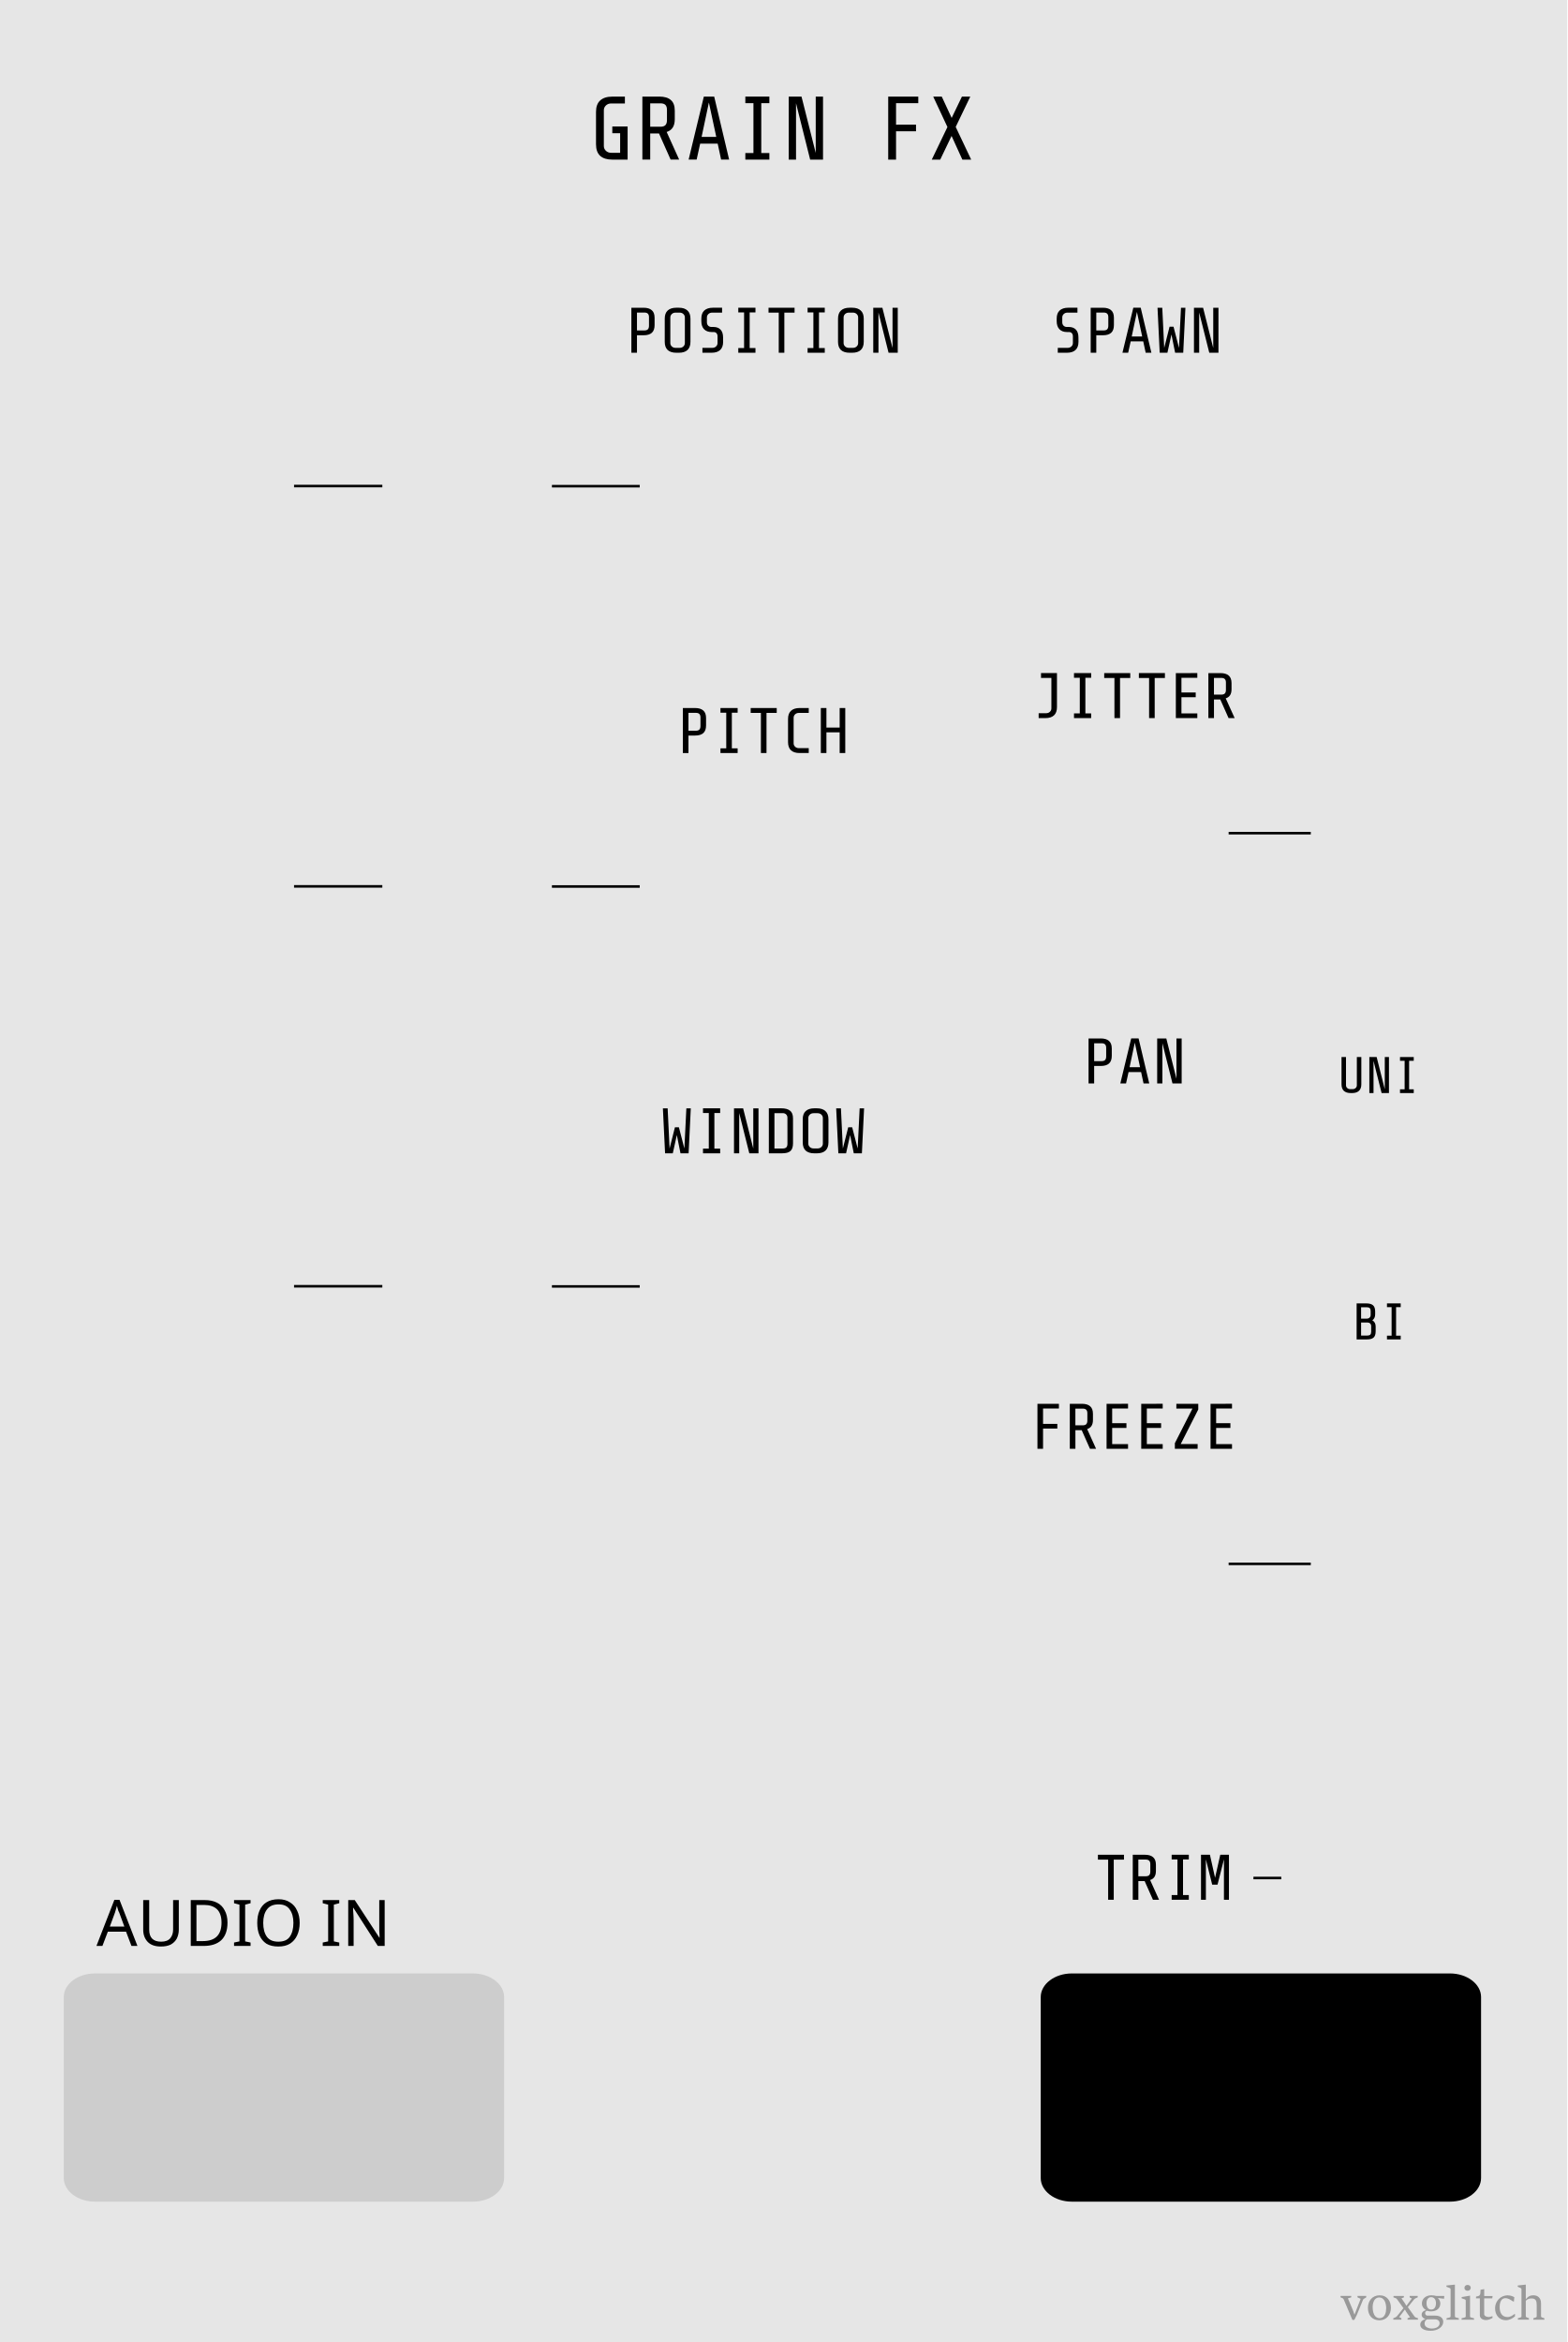
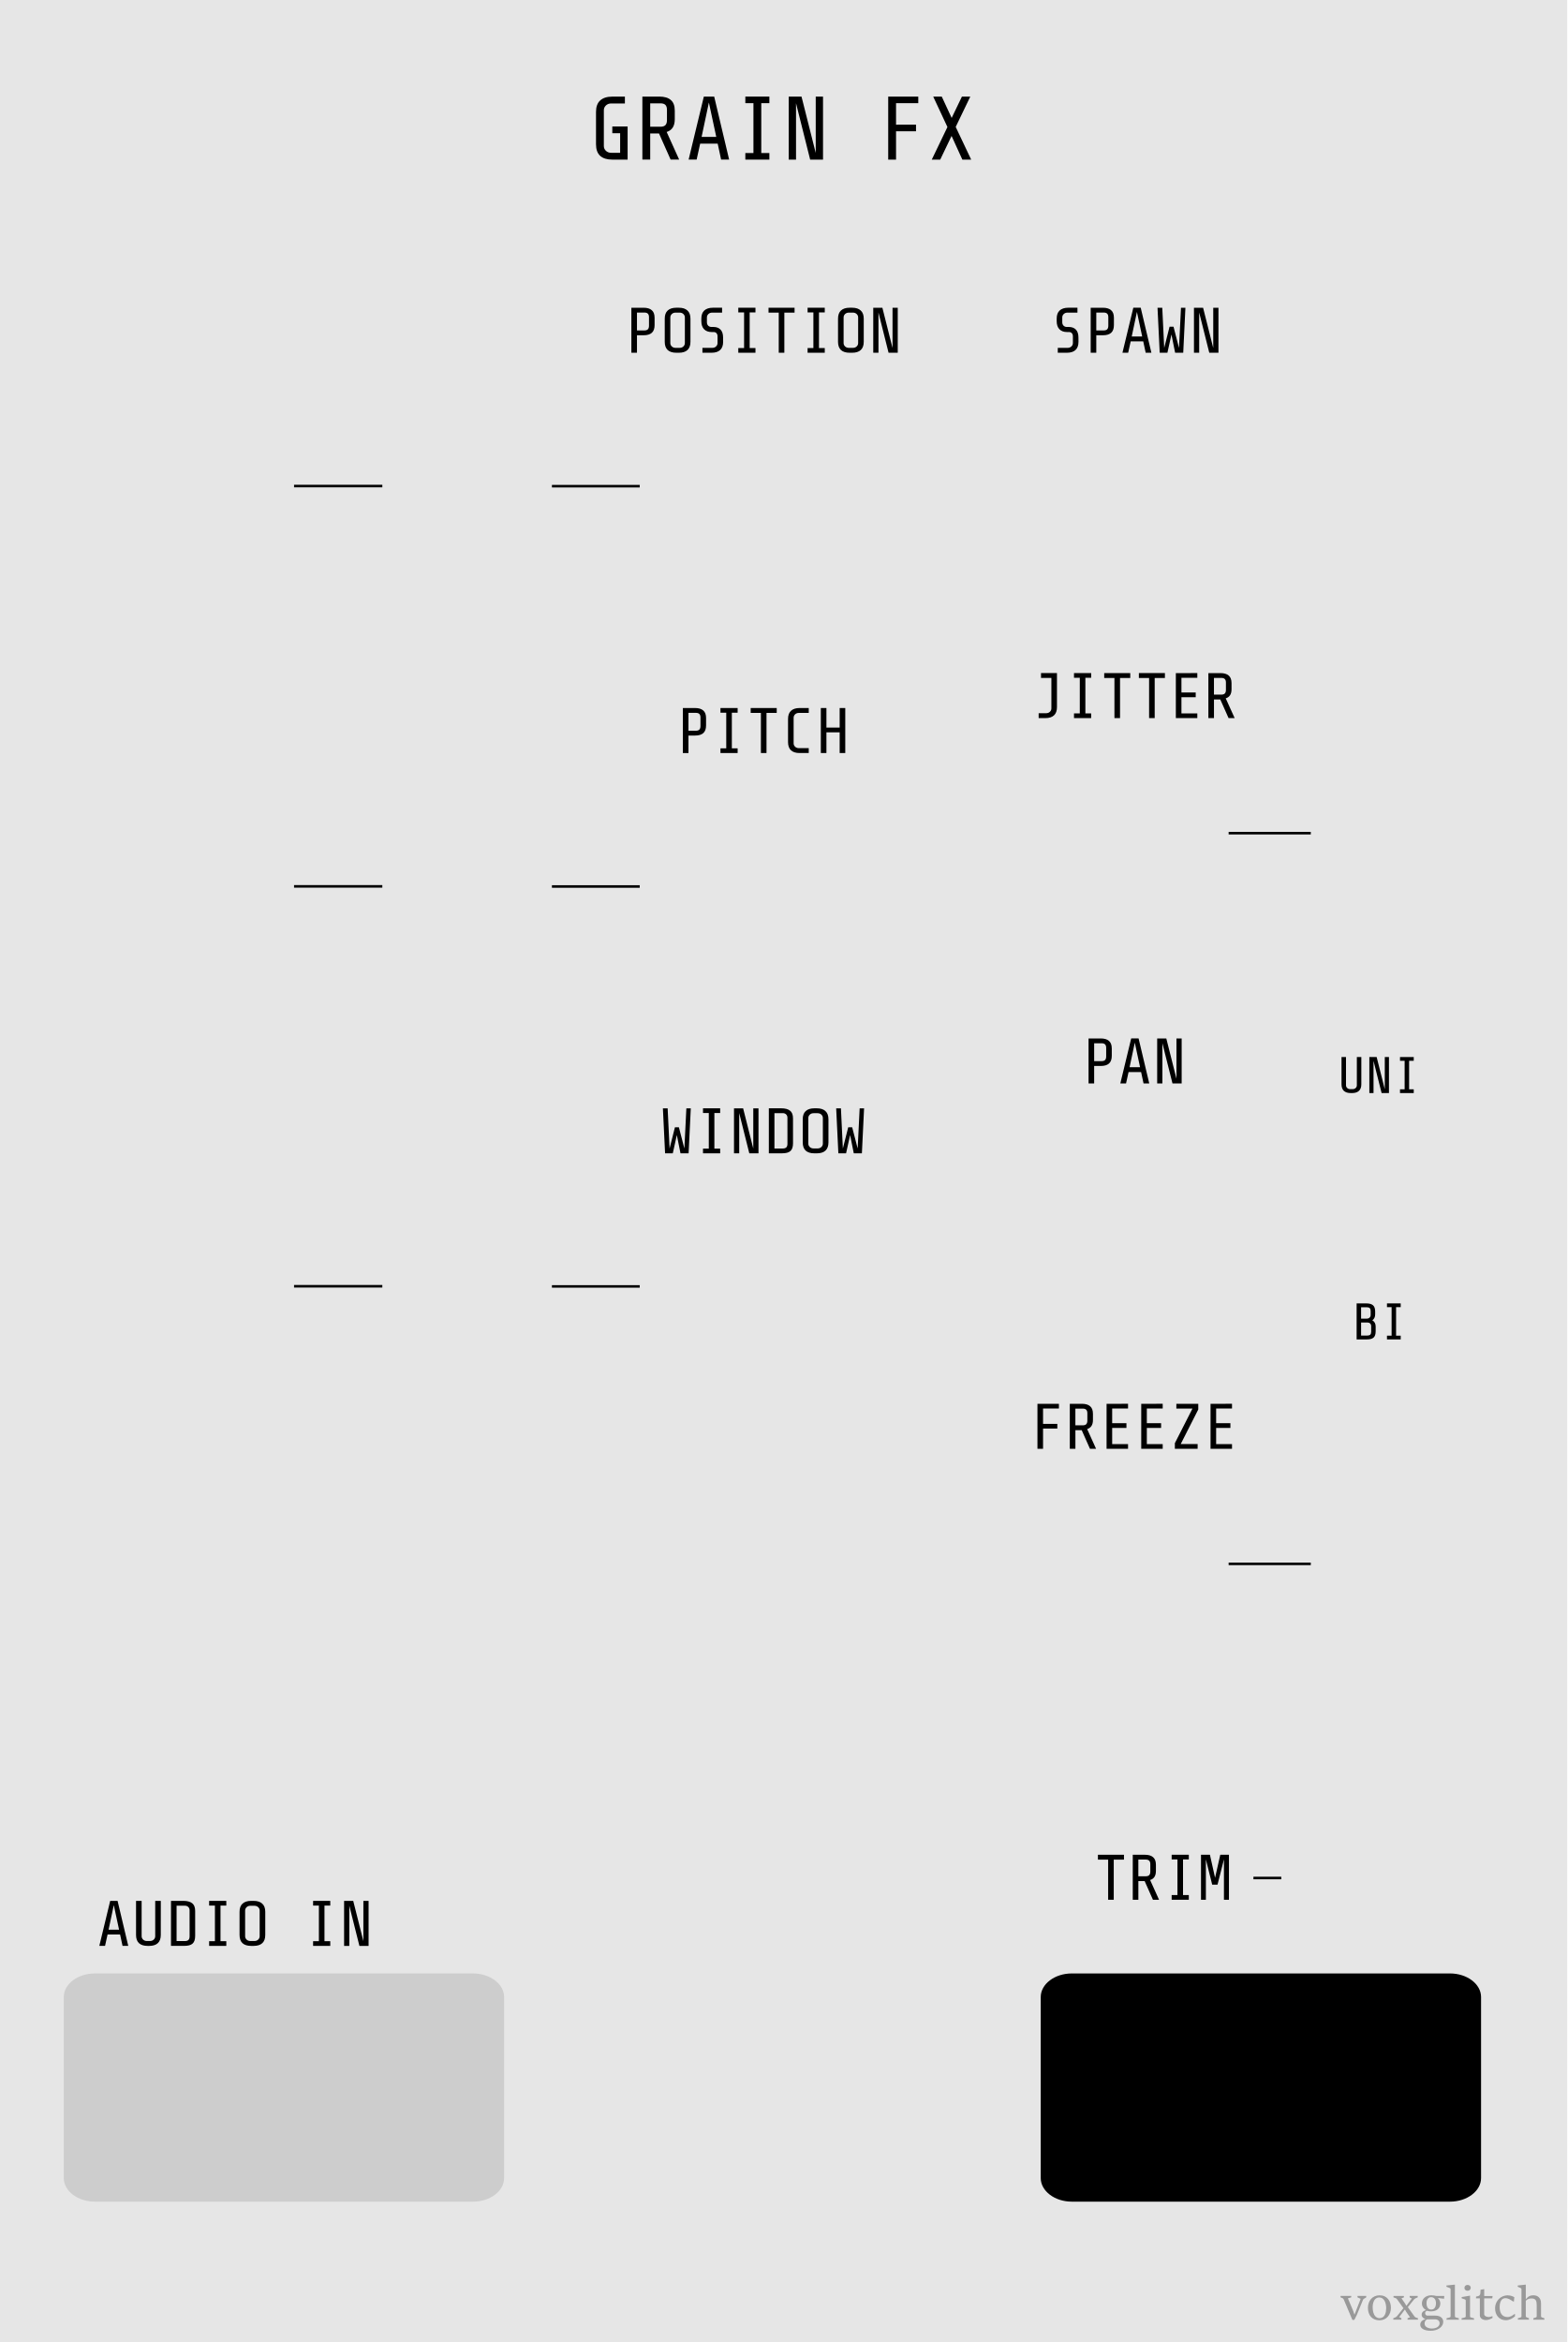
<svg xmlns="http://www.w3.org/2000/svg" width="86mm" height="128.5mm" viewBox="0 0 86 128.5" version="1.1" id="svg11003">
  <defs id="defs10997" />
  <g id="layer1" transform="translate(-64.79295,-47.16962)" style="display:inline">
    <path id="path33429" d="M 64.793,47.17 H 150.793 V 175.67 H 64.793 Z m 0,0" style="fill:#e6e6e6;fill-opacity:1;fill-rule:nonzero;stroke:none;stroke-width:0.46" />
    <path id="path36629" d="m 123.609,155.448 c -0.937,0 -1.706,0.581 -1.706,1.294 v 9.933 c 0,0.711 0.768,1.294 1.706,1.294 h 20.751 c 0.937,0 1.706,-0.583 1.706,-1.294 v -9.933 c 0,-0.713 -0.768,-1.294 -1.706,-1.294 z m 0,0" style="fill:#000000;fill-opacity:1;fill-rule:nonzero;stroke:none;stroke-width:0.524" />
    <text xml:space="preserve" style="font-style:normal;font-weight:normal;font-size:4.586px;line-height:1.25;font-family:sans-serif;letter-spacing:0px;word-spacing:0px;fill:#000000;fill-opacity:1;stroke:none;stroke-width:0.265" x="75.943" y="53.772" id="text110">
      <tspan id="tspan108" x="75.943" y="57.956" style="font-size:4.586px;stroke-width:0.265" />
    </text>
    <g aria-label="voxglitch" style="font-style:normal;font-variant:normal;font-weight:normal;font-stretch:normal;font-size:3.881px;line-height:1.25;font-family:'Sitka Subheading';-inkscape-font-specification:'Sitka Subheading';letter-spacing:0px;word-spacing:0px;fill:#999999;fill-opacity:1;stroke:none;stroke-width:0.265" id="text939" transform="translate(-0.660466,0.112353)">
      <path d="m 139.184,173.209 q -0.01,-0.025 -0.029,-0.039 -0.018,-0.014 -0.043,-0.023 l -0.095,-0.039 v -0.078 h 0.585 v 0.078 l -0.184,0.054 0.297,0.701 0.059,0.178 h 0.014 l 0.332,-0.853 -0.174,-0.08 v -0.078 h 0.479 v 0.078 l -0.099,0.061 q -0.025,0.013 -0.044,0.026 -0.019,0.014 -0.029,0.036 l -0.344,0.839 -0.137,0.273 h -0.108 z" style="font-size:2.822px;fill:#999999;stroke-width:0.265" id="path941" />
      <path d="m 141.143,174.366 q -0.14,0 -0.256,-0.048 -0.115,-0.048 -0.198,-0.135 -0.082,-0.089 -0.127,-0.216 -0.044,-0.127 -0.044,-0.283 0,-0.145 0.044,-0.271 0.045,-0.125 0.127,-0.218 0.083,-0.093 0.201,-0.145 0.118,-0.054 0.266,-0.054 0.161,0 0.277,0.056 0.118,0.056 0.194,0.151 0.078,0.094 0.115,0.218 0.038,0.123 0.038,0.258 0,0.143 -0.044,0.268 -0.044,0.125 -0.127,0.22 -0.082,0.093 -0.199,0.147 -0.118,0.053 -0.267,0.053 z m 0.019,-0.118 q 0.105,0 0.174,-0.051 0.07,-0.051 0.11,-0.13 0.041,-0.08 0.058,-0.176 0.016,-0.097 0.016,-0.186 0,-0.109 -0.021,-0.214 -0.02,-0.107 -0.067,-0.191 -0.045,-0.084 -0.118,-0.135 -0.073,-0.051 -0.177,-0.051 -0.07,0 -0.124,0.024 -0.053,0.024 -0.093,0.064 -0.04,0.04 -0.068,0.094 -0.026,0.053 -0.044,0.113 -0.016,0.06 -0.024,0.123 -0.006,0.063 -0.006,0.122 0,0.067 0.008,0.137 0.008,0.069 0.025,0.135 0.019,0.065 0.048,0.124 0.029,0.059 0.071,0.103 0.043,0.044 0.099,0.07 0.058,0.026 0.132,0.026 z" style="font-size:2.822px;fill:#999999;stroke-width:0.265" id="path943" />
      <path d="m 141.909,174.254 0.112,-0.046 q 0.026,-0.01 0.05,-0.029 0.025,-0.02 0.039,-0.036 l 0.356,-0.442 -0.349,-0.488 q -0.015,-0.023 -0.035,-0.039 -0.02,-0.018 -0.049,-0.026 l -0.113,-0.039 v -0.078 h 0.572 v 0.078 l -0.134,0.051 0.196,0.281 0.069,0.124 h 0.009 l 0.294,-0.393 -0.119,-0.064 v -0.078 h 0.443 v 0.078 l -0.112,0.048 q -0.026,0.01 -0.05,0.029 -0.023,0.019 -0.038,0.036 l -0.342,0.424 0.361,0.505 q 0.016,0.023 0.036,0.04 0.021,0.016 0.049,0.025 l 0.109,0.038 v 0.079 h -0.572 v -0.079 l 0.137,-0.05 -0.209,-0.3 -0.069,-0.123 h -0.009 l -0.306,0.41 0.119,0.063 v 0.079 h -0.444 z" style="font-size:2.822px;fill:#999999;stroke-width:0.265" id="path945" />
      <path d="m 143.669,174.298 q -0.033,-0.01 -0.069,-0.029 -0.035,-0.019 -0.065,-0.048 -0.03,-0.029 -0.05,-0.068 -0.019,-0.04 -0.019,-0.092 0,-0.058 0.021,-0.1 0.023,-0.044 0.056,-0.074 0.034,-0.031 0.075,-0.05 0.041,-0.019 0.079,-0.028 v -0.009 q -0.039,-0.023 -0.078,-0.054 -0.039,-0.033 -0.07,-0.076 -0.03,-0.044 -0.05,-0.1 -0.019,-0.058 -0.019,-0.13 0,-0.093 0.036,-0.174 0.038,-0.082 0.105,-0.142 0.068,-0.06 0.163,-0.094 0.095,-0.035 0.212,-0.035 0.075,0 0.143,0.01 0.068,0.01 0.13,0.026 h 0.44 l -0.015,0.154 -0.332,-0.043 v 0.008 q 0.03,0.033 0.054,0.065 0.024,0.033 0.04,0.069 0.018,0.035 0.026,0.075 0.009,0.039 0.009,0.085 0,0.093 -0.035,0.172 -0.034,0.079 -0.099,0.138 -0.065,0.058 -0.161,0.09 -0.094,0.033 -0.216,0.033 -0.031,0 -0.064,-0.003 -0.031,-0.004 -0.06,-0.008 -0.029,-0.005 -0.054,-0.011 -0.024,-0.006 -0.04,-0.013 -0.019,0.004 -0.038,0.015 -0.018,0.011 -0.033,0.029 -0.015,0.016 -0.025,0.039 -0.009,0.023 -0.009,0.049 0,0.026 0.009,0.05 0.009,0.023 0.024,0.04 0.015,0.018 0.034,0.03 0.02,0.011 0.041,0.015 h 0.443 q 0.125,0 0.209,0.03 0.085,0.03 0.137,0.079 0.053,0.049 0.074,0.109 0.023,0.059 0.023,0.118 0,0.109 -0.054,0.199 -0.053,0.092 -0.146,0.157 -0.093,0.067 -0.218,0.103 -0.125,0.036 -0.27,0.036 -0.124,0 -0.23,-0.021 -0.104,-0.021 -0.181,-0.064 -0.076,-0.041 -0.12,-0.103 -0.043,-0.061 -0.043,-0.142 0,-0.065 0.023,-0.115 0.024,-0.05 0.061,-0.088 0.038,-0.036 0.086,-0.061 0.05,-0.025 0.105,-0.04 z m 0.32,-0.521 q 0.064,0 0.113,-0.024 0.049,-0.024 0.082,-0.069 0.033,-0.045 0.049,-0.109 0.018,-0.065 0.018,-0.147 0,-0.079 -0.019,-0.14 -0.019,-0.061 -0.054,-0.104 -0.034,-0.043 -0.083,-0.064 -0.048,-0.023 -0.107,-0.023 -0.058,0 -0.104,0.021 -0.046,0.021 -0.08,0.064 -0.034,0.041 -0.053,0.104 -0.018,0.061 -0.018,0.143 0,0.083 0.018,0.148 0.019,0.064 0.051,0.109 0.034,0.044 0.082,0.068 0.048,0.023 0.105,0.023 z m -0.214,0.536 q -0.024,0.006 -0.05,0.024 -0.026,0.018 -0.048,0.046 -0.021,0.029 -0.035,0.069 -0.014,0.041 -0.014,0.094 0,0.053 0.019,0.094 0.019,0.041 0.05,0.071 0.033,0.03 0.074,0.05 0.041,0.02 0.085,0.033 0.044,0.013 0.087,0.018 0.044,0.005 0.08,0.005 0.078,0 0.154,-0.016 0.078,-0.015 0.138,-0.051 0.061,-0.035 0.099,-0.092 0.038,-0.055 0.038,-0.134 0,-0.036 -0.015,-0.074 -0.014,-0.038 -0.045,-0.068 -0.03,-0.03 -0.08,-0.049 -0.049,-0.02 -0.117,-0.02 z" style="font-size:2.822px;fill:#999999;stroke-width:0.265" id="path947" />
      <path d="m 144.832,174.254 0.169,-0.044 q 0.024,-0.006 0.038,-0.021 0.015,-0.016 0.015,-0.043 v -1.483 q 0,-0.029 -0.016,-0.046 -0.016,-0.019 -0.046,-0.029 l -0.166,-0.061 v -0.07 l 0.465,-0.048 v 1.737 q 0,0.026 0.015,0.043 0.016,0.016 0.038,0.021 l 0.161,0.044 v 0.079 h -0.672 z" style="font-size:2.822px;fill:#999999;stroke-width:0.265" id="path949" />
      <path d="m 145.984,172.747 q -0.035,0 -0.067,-0.011 -0.03,-0.013 -0.054,-0.033 -0.023,-0.02 -0.036,-0.049 -0.014,-0.03 -0.014,-0.067 0,-0.036 0.014,-0.067 0.014,-0.03 0.036,-0.05 0.024,-0.021 0.054,-0.033 0.031,-0.011 0.067,-0.011 0.038,0 0.07,0.011 0.033,0.01 0.055,0.03 0.024,0.02 0.036,0.049 0.014,0.028 0.014,0.064 0,0.038 -0.014,0.068 -0.013,0.03 -0.036,0.053 -0.024,0.021 -0.056,0.034 -0.033,0.011 -0.069,0.011 z m -0.326,1.508 0.173,-0.044 q 0.024,-0.006 0.039,-0.021 0.015,-0.016 0.015,-0.043 v -0.858 q 0,-0.029 -0.016,-0.046 -0.016,-0.019 -0.048,-0.029 l -0.159,-0.055 v -0.07 l 0.459,-0.074 v 1.133 q 0,0.026 0.015,0.043 0.016,0.016 0.038,0.021 l 0.167,0.044 v 0.079 h -0.682 z" style="font-size:2.822px;fill:#999999;stroke-width:0.265" id="path951" />
      <path d="m 146.66,173.163 h -0.209 v -0.097 q 0.051,-0.01 0.093,-0.019 0.043,-0.009 0.073,-0.028 0.03,-0.02 0.048,-0.055 0.019,-0.035 0.023,-0.097 l 0.01,-0.174 0.201,-0.039 v 0.38 h 0.46 l -0.019,0.128 h -0.442 v 0.87 q 0,0.041 0.026,0.07 0.026,0.029 0.064,0.048 0.039,0.019 0.08,0.028 0.041,0.008 0.073,0.008 0.021,0 0.048,-0.004 0.028,-0.005 0.053,-0.01 0.025,-0.006 0.046,-0.014 0.023,-0.008 0.034,-0.013 h 0.033 v 0.089 q -0.018,0.011 -0.054,0.031 -0.035,0.02 -0.083,0.04 -0.046,0.02 -0.103,0.034 -0.055,0.015 -0.112,0.015 -0.07,0 -0.133,-0.018 -0.061,-0.018 -0.108,-0.05 -0.046,-0.033 -0.074,-0.08 -0.028,-0.049 -0.028,-0.112 z" style="font-size:2.822px;fill:#999999;stroke-width:0.265" id="path953" />
      <path d="m 148.588,174.023 v 0.124 q -0.043,0.038 -0.097,0.076 -0.053,0.038 -0.117,0.069 -0.063,0.031 -0.135,0.05 -0.073,0.02 -0.154,0.02 -0.135,0 -0.245,-0.05 -0.109,-0.05 -0.186,-0.138 -0.076,-0.089 -0.118,-0.208 -0.04,-0.119 -0.04,-0.258 0,-0.1 0.024,-0.192 0.025,-0.092 0.07,-0.171 0.045,-0.079 0.108,-0.143 0.064,-0.065 0.14,-0.11 0.078,-0.045 0.167,-0.07 0.089,-0.025 0.186,-0.025 0.074,0 0.13,0.013 0.058,0.011 0.1,0.028 0.044,0.015 0.074,0.033 0.031,0.016 0.055,0.026 l -0.02,0.235 h -0.046 q -0.048,-0.03 -0.095,-0.061 -0.046,-0.033 -0.098,-0.058 -0.05,-0.026 -0.108,-0.043 -0.058,-0.018 -0.129,-0.018 -0.023,0 -0.049,0.006 -0.026,0.005 -0.053,0.016 -0.026,0.011 -0.049,0.026 -0.023,0.015 -0.039,0.034 -0.02,0.023 -0.041,0.057 -0.02,0.033 -0.038,0.083 -0.016,0.049 -0.028,0.115 -0.01,0.067 -0.01,0.156 0,0.128 0.028,0.228 0.028,0.1 0.083,0.171 0.055,0.07 0.137,0.108 0.082,0.036 0.189,0.036 0.06,0 0.114,-0.018 0.055,-0.018 0.103,-0.041 0.048,-0.025 0.086,-0.054 0.04,-0.029 0.069,-0.051 z" style="font-size:2.822px;fill:#999999;stroke-width:0.265" id="path955" />
      <path d="m 148.745,174.254 0.146,-0.044 q 0.026,-0.008 0.039,-0.023 0.014,-0.015 0.014,-0.041 v -1.483 q 0,-0.029 -0.016,-0.046 -0.016,-0.018 -0.046,-0.029 l -0.144,-0.061 v -0.07 l 0.443,-0.048 v 0.739 0.068 q 0.055,-0.073 0.108,-0.115 0.054,-0.044 0.105,-0.067 0.053,-0.024 0.103,-0.031 0.051,-0.008 0.102,-0.008 0.086,0 0.162,0.026 0.076,0.025 0.133,0.079 0.058,0.054 0.09,0.139 0.033,0.085 0.033,0.203 v 0.697 q 0,0.031 0.015,0.048 0.015,0.016 0.036,0.023 l 0.133,0.044 v 0.079 h -0.605 v -0.079 l 0.133,-0.044 q 0.021,-0.006 0.036,-0.023 0.015,-0.016 0.015,-0.048 v -0.6 q 0,-0.088 -0.011,-0.156 -0.01,-0.069 -0.041,-0.117 -0.031,-0.049 -0.088,-0.074 -0.055,-0.025 -0.145,-0.025 -0.041,0 -0.084,0.006 -0.043,0.006 -0.084,0.021 -0.041,0.015 -0.079,0.04 -0.038,0.025 -0.067,0.061 v 0.848 q 0,0.026 0.014,0.041 0.015,0.015 0.039,0.023 l 0.118,0.044 v 0.079 h -0.605 z" style="font-size:2.822px;fill:#999999;stroke-width:0.265" id="path957" />
    </g>
    <text xml:space="preserve" style="font-style:normal;font-variant:normal;font-weight:normal;font-stretch:normal;font-size:3.881px;line-height:1.25;font-family:'Share Tech Mono';-inkscape-font-specification:'Share Tech Mono';letter-spacing:0px;word-spacing:0px;fill:#000000;fill-opacity:1;stroke:none;stroke-width:0.265" x="110.481" y="98.468" id="text2911">
      <tspan id="tspan2909" x="110.481" y="102" style="font-style:normal;font-variant:normal;font-weight:normal;font-stretch:normal;font-family:'Share Tech Mono';-inkscape-font-specification:'Share Tech Mono';stroke-width:0.265" />
    </text>
    <text xml:space="preserve" style="font-style:normal;font-variant:normal;font-weight:normal;font-stretch:normal;font-size:3.881px;line-height:1.25;font-family:'Share Tech Mono';-inkscape-font-specification:'Share Tech Mono';letter-spacing:0px;word-spacing:0px;fill:#000000;fill-opacity:1;stroke:none;stroke-width:0.265" x="101.74" y="99.555" id="text2915">
      <tspan id="tspan2913" x="101.74" y="103.087" style="font-style:normal;font-variant:normal;font-weight:normal;font-stretch:normal;font-family:'Share Tech Mono';-inkscape-font-specification:'Share Tech Mono';stroke-width:0.265" />
    </text>
    <g aria-label="TRIM" style="font-style:normal;font-variant:normal;font-weight:normal;font-stretch:normal;font-size:3.528px;line-height:1.25;font-family:'Share Tech Mono';-inkscape-font-specification:'Share Tech Mono';letter-spacing:0px;word-spacing:0px;fill:#000000;fill-opacity:1;stroke:none;stroke-width:0.265" id="text2947" transform="translate(-8.018606,15.29346)">
      <path d="m 133.621,136.111 v -2.201 h -0.561 v -0.268 h 1.429 v 0.268 H 133.928 v 2.201 z" style="font-size:3.528px;stroke-width:0.265" id="path3026" />
      <path d="m 135.279,135.088 v 1.023 h -0.307 v -2.469 h 0.663 q 0.3,0 0.452,0.134 0.155,0.131 0.155,0.416 v 0.339 q 0,0.399 -0.318,0.497 l 0.49,1.083 h -0.335 l -0.455,-1.023 z m 0.656,-0.928 q 0,-0.134 -0.064,-0.194 -0.06,-0.06 -0.194,-0.06 h -0.399 v 0.917 h 0.399 q 0.134,0 0.194,-0.06 0.064,-0.064 0.064,-0.198 z" style="font-size:3.528px;stroke-width:0.265" id="path3028" />
      <path d="m 137.424,135.853 v -1.954 h -0.318 v -0.258 h 0.942 v 0.258 h -0.318 v 1.954 h 0.318 v 0.258 h -0.942 v -0.258 z" style="font-size:3.528px;stroke-width:0.265" id="path3030" />
      <path d="m 139.623,135.282 h -0.293 l -0.346,-1.386 v 2.215 h -0.268 v -2.469 h 0.49 l 0.282,1.263 0.286,-1.263 h 0.476 v 2.469 h -0.275 v -2.215 z" style="font-size:3.528px;stroke-width:0.265" id="path3032" />
    </g>
    <g aria-label="JITTER" style="font-style:normal;font-variant:normal;font-weight:normal;font-stretch:normal;font-size:3.528px;line-height:1.25;font-family:'Share Tech Mono';-inkscape-font-specification:'Share Tech Mono';letter-spacing:0px;word-spacing:0px;fill:#000000;fill-opacity:1;stroke:none;stroke-width:0.265" id="text943" transform="translate(36.37745,14.117)">
      <path d="m 86.416,71.853 q 0,0.3 -0.166,0.452 -0.162,0.148 -0.469,0.148 H 85.411 V 72.185 h 0.406 q 0.131,0 0.212,-0.078 0.081,-0.078 0.081,-0.187 V 70.248 H 85.541 v -0.265 h 0.875 z" style="font-size:3.528px;stroke-width:0.265" id="path946" />
      <path d="m 87.669,72.195 v -1.954 h -0.318 v -0.258 h 0.942 v 0.258 h -0.318 v 1.954 h 0.318 v 0.258 h -0.942 v -0.258 z" style="font-size:3.528px;stroke-width:0.265" id="path948" />
      <path d="m 89.57,72.453 v -2.201 h -0.561 v -0.268 h 1.429 v 0.268 H 89.877 v 2.201 z" style="font-size:3.528px;stroke-width:0.265" id="path950" />
      <path d="M 91.472,72.453 V 70.251 H 90.911 V 69.983 H 92.34 v 0.268 h -0.561 v 2.201 z" style="font-size:3.528px;stroke-width:0.265" id="path952" />
      <path d="m 94.118,69.983 v 0.258 h -0.871 v 0.808 h 0.783 v 0.258 h -0.783 v 0.889 h 0.871 v 0.258 h -1.178 v -2.469 z" style="font-size:3.528px;stroke-width:0.265" id="path954" />
      <path d="m 95.032,71.43 v 1.023 h -0.307 v -2.469 h 0.663 q 0.3,0 0.452,0.134 0.155,0.131 0.155,0.416 v 0.339 q 0,0.399 -0.318,0.497 l 0.49,1.083 H 95.833 l -0.455,-1.023 z m 0.656,-0.928 q 0,-0.134 -0.064,-0.194 -0.06,-0.06 -0.194,-0.06 h -0.399 v 0.917 h 0.399 q 0.134,0 0.194,-0.06 0.064,-0.064 0.064,-0.198 z" style="font-size:3.528px;stroke-width:0.265" id="path956" />
    </g>
    <g aria-label="POSITION" style="font-style:normal;font-variant:normal;font-weight:normal;font-stretch:normal;font-size:3.528px;line-height:1.25;font-family:'Share Tech Mono';-inkscape-font-specification:'Share Tech Mono';letter-spacing:0px;word-spacing:0px;fill:#000000;fill-opacity:1;stroke:none;stroke-width:0.265" id="text1271" transform="translate(-1.800396)">
      <path d="m 102.514,65.007 q 0,0.286 -0.152,0.423 -0.152,0.134 -0.448,0.134 h -0.367 v 0.96 h -0.307 v -2.469 h 0.667 q 0.3,0 0.452,0.134 0.155,0.131 0.155,0.416 z m -0.307,-0.434 q 0,-0.134 -0.064,-0.194 -0.06,-0.06 -0.194,-0.06 h -0.402 v 0.981 h 0.402 q 0.134,0 0.194,-0.06 0.064,-0.064 0.064,-0.198 z" style="stroke-width:0.265" id="path1315" />
      <path d="m 104.482,65.924 q 0,0.3 -0.166,0.452 -0.162,0.148 -0.469,0.148 h -0.141 q -0.307,0 -0.473,-0.148 -0.162,-0.152 -0.162,-0.452 v -1.27 q 0,-0.3 0.162,-0.448 0.166,-0.152 0.473,-0.152 h 0.141 q 0.307,0 0.469,0.152 0.166,0.148 0.166,0.448 z m -0.307,-1.337 q 0,-0.109 -0.081,-0.187 -0.081,-0.078 -0.212,-0.078 h -0.212 q -0.131,0 -0.212,0.078 -0.081,0.078 -0.081,0.187 v 1.404 q 0,0.109 0.081,0.187 0.081,0.078 0.212,0.078 h 0.212 q 0.131,0 0.212,-0.078 0.081,-0.078 0.081,-0.187 z" style="stroke-width:0.265" id="path1317" />
      <path d="m 106.275,65.924 q 0,0.3 -0.166,0.452 -0.162,0.148 -0.469,0.148 h -0.501 V 66.256 h 0.536 q 0.131,0 0.212,-0.078 0.081,-0.078 0.081,-0.187 v -0.367 q 0,-0.106 -0.056,-0.169 -0.053,-0.067 -0.162,-0.067 h -0.106 q -0.261,0 -0.413,-0.152 -0.152,-0.155 -0.152,-0.448 v -0.134 q 0,-0.3 0.162,-0.448 0.166,-0.152 0.473,-0.152 h 0.504 v 0.268 h -0.54 q -0.131,0 -0.212,0.078 -0.081,0.078 -0.081,0.187 v 0.268 q 0,0.109 0.07,0.183 0.071,0.071 0.183,0.071 h 0.106 q 0.25,0 0.388,0.145 0.141,0.145 0.141,0.437 z" style="stroke-width:0.265" id="path1319" />
      <path d="m 107.425,66.266 v -1.954 h -0.318 v -0.258 h 0.942 v 0.258 h -0.318 v 1.954 h 0.318 v 0.258 h -0.942 v -0.258 z" style="stroke-width:0.265" id="path1321" />
      <path d="m 109.327,66.524 v -2.201 h -0.561 v -0.268 h 1.429 v 0.268 h -0.561 v 2.201 z" style="stroke-width:0.265" id="path1323" />
      <path d="m 111.228,66.266 v -1.954 h -0.318 v -0.258 h 0.942 v 0.258 h -0.318 v 1.954 h 0.318 v 0.258 h -0.942 v -0.258 z" style="stroke-width:0.265" id="path1325" />
      <path d="m 113.991,65.924 q 0,0.3 -0.166,0.452 -0.162,0.148 -0.469,0.148 h -0.141 q -0.307,0 -0.473,-0.148 -0.162,-0.152 -0.162,-0.452 v -1.27 q 0,-0.3 0.162,-0.448 0.166,-0.152 0.473,-0.152 h 0.141 q 0.307,0 0.469,0.152 0.166,0.148 0.166,0.448 z M 113.684,64.587 q 0,-0.109 -0.081,-0.187 -0.081,-0.078 -0.212,-0.078 h -0.212 q -0.131,0 -0.212,0.078 -0.081,0.078 -0.081,0.187 v 1.404 q 0,0.109 0.081,0.187 0.081,0.078 0.212,0.078 h 0.212 q 0.131,0 0.212,-0.078 0.081,-0.078 0.081,-0.187 z" style="stroke-width:0.265" id="path1327" />
      <path d="m 114.799,66.524 h -0.286 v -2.469 h 0.501 l 0.557,2.208 v -2.208 h 0.286 v 2.469 h -0.504 L 114.799,64.315 Z" style="stroke-width:0.265" id="path1329" />
    </g>
    <g aria-label="PITCH" transform="matrix(0.2645833,0,0,0.2645833,122.3933,58.07033)" style="font-style:normal;font-variant:normal;font-weight:normal;font-stretch:normal;font-size:13.333px;line-height:1.25;font-family:'Share Tech Mono';-inkscape-font-specification:'Share Tech Mono';letter-spacing:0px;word-spacing:0px;fill:#000000;fill-opacity:1;stroke:none" id="flowRoot1275">
      <path d="m -71.264,109.226 q 0,1.08 -0.573,1.6 -0.573,0.507 -1.693,0.507 h -1.387 v 3.627 h -1.16 v -9.333 h 2.52 q 1.133,0 1.707,0.507 0.587,0.493 0.587,1.573 z m -1.16,-1.64 q 0,-0.507 -0.24,-0.733 -0.227,-0.227 -0.733,-0.227 h -1.52 v 3.707 h 1.52 q 0.507,0 0.733,-0.227 0.24,-0.24 0.24,-0.747 z" id="path1901" />
      <path d="m -67.077,113.986 v -7.387 h -1.2 v -0.973 h 3.56 v 0.973 h -1.2 v 7.387 h 1.2 v 0.973 h -3.56 v -0.973 z" id="path1903" />
      <path d="m -59.889,114.959 v -8.32 h -2.12 v -1.013 h 5.4 v 1.013 h -2.12 v 8.32 z" id="path1905" />
      <path d="m -51.862,114.959 q -1.16,0 -1.787,-0.56 -0.613,-0.573 -0.613,-1.707 v -4.8 q 0,-1.133 0.613,-1.693 0.627,-0.573 1.787,-0.573 h 1.893 v 1.013 h -2.027 q -0.493,0 -0.8,0.293 -0.307,0.293 -0.307,0.707 v 5.307 q 0,0.413 0.307,0.707 0.307,0.293 0.8,0.293 h 2.027 v 1.013 z" id="path1907" />
      <path d="m -46.301,110.666 v 4.293 h -1.16 v -9.333 h 1.16 v 4.053 h 2.747 v -4.053 h 1.16 v 9.333 h -1.16 v -4.293 z" id="path1909" />
    </g>
    <g id="g1786-9-4" style="display:inline;fill:none;fill-opacity:1;stroke:#000000;stroke-opacity:1" transform="translate(-3.96e-4,-44.182)">
      <path id="path27-1-2-2-3-7-9-3" d="m 95.08,161.934 c 4.765,0 4.818,0 4.818,0" style="display:inline;fill:none;fill-opacity:1;stroke:#000000;stroke-width:0.14px;stroke-linecap:butt;stroke-linejoin:miter;stroke-opacity:1" />
      <path id="path27-1-2-8-6-8-7" d="m 80.929,161.927 c 4.791,0 4.844,0 4.844,0" style="display:inline;fill:none;fill-opacity:1;stroke:#000000;stroke-width:0.14px;stroke-linecap:butt;stroke-linejoin:miter;stroke-opacity:1" />
    </g>
    <g id="g1786-9-4-1" style="display:inline;fill:none;fill-opacity:1;stroke:#000000;stroke-opacity:1" transform="translate(-3.96e-4,-66.126)">
      <path id="path27-1-2-2-3-7-9-3-2" d="m 95.08,161.934 c 4.765,0 4.818,0 4.818,0" style="display:inline;fill:none;fill-opacity:1;stroke:#000000;stroke-width:0.14px;stroke-linecap:butt;stroke-linejoin:miter;stroke-opacity:1" />
      <path id="path27-1-2-8-6-8-7-1" d="m 80.929,161.927 c 4.791,0 4.844,0 4.844,0" style="display:inline;fill:none;fill-opacity:1;stroke:#000000;stroke-width:0.14px;stroke-linecap:butt;stroke-linejoin:miter;stroke-opacity:1" />
    </g>
    <path style="display:inline;fill:none;fill-opacity:1;stroke:#000000;stroke-width:0.14px;stroke-linecap:butt;stroke-linejoin:miter;stroke-opacity:1" d="m 95.08,73.845 c 4.765,0 4.818,0 4.818,0" id="path27-1-2-2-3-7-9-3-2-0" />
    <path style="display:inline;fill:none;fill-opacity:1;stroke:#000000;stroke-width:0.14px;stroke-linecap:butt;stroke-linejoin:miter;stroke-opacity:1" d="m 80.929,73.838 c 4.791,0 4.844,0 4.844,0" id="path27-1-2-8-6-8-7-1-4" />
    <path style="display:inline;fill:none;fill-opacity:1;stroke:#000000;stroke-width:0.14px;stroke-linecap:butt;stroke-linejoin:miter;stroke-opacity:1" d="m 133.575,150.212 c 1.512,0 1.528,0 1.528,0" id="path27-1-2-2-3-7-9-5" />
    <path style="display:inline;fill:none;fill-opacity:1;stroke:#000000;stroke-width:0.14px;stroke-linecap:butt;stroke-linejoin:miter;stroke-opacity:1" d="m 132.214,92.883 c 4.458,0 4.508,0 4.508,0" id="path27-1-2-2-3-7-9-3-2-0-8-2" />
    <g aria-label="SPAWN" style="font-style:normal;font-variant:normal;font-weight:normal;font-stretch:normal;font-size:3.528px;line-height:1.25;font-family:'Share Tech Mono';-inkscape-font-specification:'Share Tech Mono';letter-spacing:0px;word-spacing:0px;fill:#000000;fill-opacity:1;stroke:none;stroke-width:0.265" id="text936" transform="translate(-0.00850215,2e-6)">
      <path d="m 123.983,65.924 q 0,0.3 -0.166,0.452 -0.162,0.148 -0.469,0.148 h -0.501 V 66.256 h 0.536 q 0.131,0 0.212,-0.078 0.081,-0.078 0.081,-0.187 v -0.367 q 0,-0.106 -0.056,-0.169 -0.053,-0.067 -0.162,-0.067 h -0.106 q -0.261,0 -0.413,-0.152 -0.152,-0.155 -0.152,-0.448 v -0.134 q 0,-0.3 0.162,-0.448 0.166,-0.152 0.473,-0.152 h 0.504 v 0.268 h -0.54 q -0.131,0 -0.212,0.078 -0.081,0.078 -0.081,0.187 v 0.268 q 0,0.109 0.07,0.183 0.071,0.071 0.183,0.071 h 0.106 q 0.25,0 0.388,0.145 0.141,0.145 0.141,0.437 z" style="stroke-width:0.265" id="path959" />
      <path d="m 125.927,65.007 q 0,0.286 -0.152,0.423 -0.152,0.134 -0.448,0.134 h -0.367 v 0.96 h -0.307 v -2.469 h 0.667 q 0.3,0 0.452,0.134 0.155,0.131 0.155,0.416 z m -0.307,-0.434 q 0,-0.134 -0.064,-0.194 -0.06,-0.06 -0.194,-0.06 h -0.402 v 0.981 h 0.402 q 0.134,0 0.194,-0.06 0.064,-0.064 0.064,-0.198 z" style="stroke-width:0.265" id="path961" />
      <path d="m 126.848,65.899 -0.138,0.624 h -0.314 l 0.596,-2.469 h 0.406 l 0.586,2.469 h -0.314 l -0.134,-0.624 z m 0.631,-0.265 -0.289,-1.348 -0.286,1.348 z" style="stroke-width:0.265" id="path963" />
      <path d="m 129.085,65.522 -0.222,1.002 h -0.423 l -0.12,-2.469 h 0.261 l 0.106,2.205 0.293,-1.164 h 0.219 l 0.3,1.164 0.109,-2.205 h 0.243 l -0.12,2.469 h -0.445 z" style="stroke-width:0.265" id="path965" />
      <path d="m 130.606,66.524 h -0.286 v -2.469 h 0.501 l 0.557,2.208 v -2.208 h 0.286 v 2.469 h -0.504 l -0.554,-2.208 z" style="stroke-width:0.265" id="path967" />
    </g>
    <g aria-label="PAN" style="font-style:normal;font-variant:normal;font-weight:normal;font-stretch:normal;font-size:3.528px;line-height:1.25;font-family:'Share Tech Mono';-inkscape-font-specification:'Share Tech Mono';letter-spacing:0px;word-spacing:0px;fill:#000000;fill-opacity:1;stroke:none;stroke-width:0.265" id="text930" transform="translate(-3.96e-4)">
      <path d="m 125.802,105.099 q 0,0.286 -0.152,0.423 -0.152,0.134 -0.448,0.134 h -0.367 v 0.96 h -0.307 v -2.469 h 0.667 q 0.3,0 0.452,0.134 0.155,0.131 0.155,0.416 z m -0.307,-0.434 q 0,-0.134 -0.064,-0.194 -0.06,-0.06 -0.194,-0.06 h -0.402 v 0.981 h 0.402 q 0.134,0 0.194,-0.06 0.064,-0.064 0.064,-0.198 z" style="stroke-width:0.265" id="path934" />
      <path d="m 126.723,105.991 -0.138,0.624 h -0.314 l 0.596,-2.469 h 0.406 l 0.586,2.469 h -0.314 l -0.134,-0.624 z m 0.631,-0.265 -0.289,-1.348 -0.286,1.348 z" style="stroke-width:0.265" id="path937" />
      <path d="m 128.579,106.616 h -0.286 v -2.469 h 0.501 l 0.557,2.208 v -2.208 h 0.286 v 2.469 h -0.504 l -0.554,-2.208 z" style="stroke-width:0.265" id="path939" />
    </g>
    <path style="display:inline;fill:#000062;fill-opacity:1;stroke:#000000;stroke-width:0.14px;stroke-linecap:butt;stroke-linejoin:miter;stroke-opacity:1" d="m 132.214,132.975 c 4.458,0 4.508,0 4.508,0" id="path27-1-2-2-3-7-9-3-2-0-8-2-9" />
    <g aria-label="BI" style="font-style:normal;font-variant:normal;font-weight:normal;font-stretch:normal;font-size:2.822px;line-height:1.25;font-family:'Share Tech Mono';-inkscape-font-specification:'Share Tech Mono';letter-spacing:0px;word-spacing:0px;fill:#000000;fill-opacity:1;stroke:none;stroke-width:0.265" id="text1017" transform="translate(-3.96e-4,0.5291667)">
      <path d="m 140.282,119.685 q 0,0.243 -0.113,0.344 -0.11,0.102 -0.367,0.102 h -0.564 v -1.976 h 0.531 q 0.251,0 0.367,0.102 0.119,0.102 0.119,0.339 v 0.161 q 0,0.217 -0.155,0.327 0.183,0.102 0.183,0.347 z m -0.274,-1.115 q 0,-0.107 -0.051,-0.155 -0.048,-0.048 -0.155,-0.048 h -0.319 v 0.624 h 0.319 q 0.087,0 0.147,-0.057 0.059,-0.056 0.059,-0.15 z m 0.028,0.835 q 0,-0.093 -0.056,-0.147 -0.056,-0.056 -0.15,-0.056 h -0.347 v 0.717 h 0.344 q 0.107,0 0.158,-0.048 0.051,-0.051 0.051,-0.158 z" style="stroke-width:0.265" id="path1019" />
      <path d="m 141.157,119.925 v -1.564 h -0.254 v -0.206 h 0.754 v 0.206 h -0.254 v 1.564 h 0.254 v 0.206 h -0.754 v -0.206 z" style="stroke-width:0.265" id="path1021" />
    </g>
    <g aria-label="UNI" style="font-style:normal;font-variant:normal;font-weight:normal;font-stretch:normal;font-size:2.822px;line-height:1.25;font-family:'Share Tech Mono';-inkscape-font-specification:'Share Tech Mono';letter-spacing:0px;word-spacing:0px;fill:#000000;fill-opacity:1;stroke:none;stroke-width:0.265" id="text1027" transform="translate(-3.96e-4,0.5291667)">
      <path d="m 139.496,106.134 q 0,0.24 -0.133,0.361 -0.13,0.119 -0.375,0.119 h -0.071 q -0.246,0 -0.378,-0.119 -0.13,-0.121 -0.13,-0.361 v -1.496 h 0.246 v 1.549 q 0,0.087 0.065,0.15 0.065,0.062 0.169,0.062 h 0.127 q 0.104,0 0.169,-0.062 0.065,-0.062 0.065,-0.15 v -1.549 h 0.246 z" style="stroke-width:0.265" id="path1029" />
      <path d="m 140.165,106.614 h -0.229 v -1.976 h 0.401 l 0.446,1.767 v -1.767 h 0.229 v 1.976 h -0.404 l -0.443,-1.767 z" style="stroke-width:0.265" id="path1031" />
      <path d="m 141.872,106.408 v -1.564 h -0.254 v -0.206 h 0.754 v 0.206 h -0.254 v 1.564 h 0.254 v 0.206 h -0.754 v -0.206 z" style="stroke-width:0.265" id="path1033" />
    </g>
    <g aria-label="WINDOW" style="font-style:normal;font-variant:normal;font-weight:normal;font-stretch:normal;font-size:3.528px;line-height:1.25;font-family:'Share Tech Mono';-inkscape-font-specification:'Share Tech Mono';letter-spacing:0px;word-spacing:0px;fill:#000000;fill-opacity:1;stroke:none;stroke-width:0.265" id="text923" transform="translate(-127.26)">
      <path d="m 229.194,109.448 -0.222,1.002 h -0.423 l -0.12,-2.469 h 0.261 l 0.106,2.205 0.293,-1.164 h 0.219 l 0.3,1.164 0.109,-2.205 h 0.243 l -0.12,2.469 h -0.445 z" style="font-size:3.528px;stroke-width:0.265" id="path929" />
      <path d="m 230.948,110.192 v -1.954 h -0.318 v -0.258 h 0.942 v 0.258 h -0.318 v 1.954 h 0.318 v 0.258 h -0.942 v -0.258 z" style="font-size:3.528px;stroke-width:0.265" id="path931" />
      <path d="m 232.617,110.45 h -0.286 v -2.469 h 0.501 l 0.557,2.208 v -2.208 h 0.286 v 2.469 h -0.504 l -0.554,-2.208 z" style="font-size:3.528px;stroke-width:0.265" id="path933" />
      <path d="m 235.57,109.892 q 0,0.303 -0.141,0.43 -0.138,0.127 -0.459,0.127 h -0.727 v -2.469 h 0.684 q 0.318,0 0.48,0.131 0.162,0.127 0.162,0.42 z m -0.307,-1.393 q 0,-0.116 -0.071,-0.183 -0.071,-0.071 -0.187,-0.071 h -0.455 v 1.94 h 0.452 q 0.134,0 0.198,-0.06 0.064,-0.064 0.064,-0.198 z" style="font-size:3.528px;stroke-width:0.265" id="path935" />
      <path d="m 237.514,109.85 q 0,0.3 -0.166,0.452 -0.162,0.148 -0.469,0.148 h -0.141 q -0.307,0 -0.473,-0.148 -0.162,-0.152 -0.162,-0.452 v -1.27 q 0,-0.3 0.162,-0.448 0.166,-0.152 0.473,-0.152 h 0.141 q 0.307,0 0.469,0.152 0.166,0.148 0.166,0.448 z m -0.307,-1.337 q 0,-0.109 -0.081,-0.187 -0.081,-0.078 -0.212,-0.078 h -0.212 q -0.131,0 -0.212,0.078 -0.081,0.078 -0.081,0.187 v 1.404 q 0,0.109 0.081,0.187 0.081,0.078 0.212,0.078 h 0.212 q 0.131,0 0.212,-0.078 0.081,-0.078 0.081,-0.187 z" style="font-size:3.528px;stroke-width:0.265" id="path938" />
      <path d="m 238.703,109.448 -0.222,1.002 h -0.423 l -0.12,-2.469 h 0.261 l 0.106,2.205 0.293,-1.164 h 0.219 l 0.3,1.164 0.109,-2.205 h 0.243 l -0.12,2.469 h -0.445 z" style="font-size:3.528px;stroke-width:0.265" id="path940" />
    </g>
    <g aria-label="GRAIN FX" style="font-style:normal;font-variant:normal;font-weight:normal;font-stretch:normal;font-size:4.939px;line-height:1.25;font-family:'Share Tech Mono';-inkscape-font-specification:'Share Tech Mono';letter-spacing:0px;word-spacing:0px;fill:#000000;fill-opacity:1;stroke:none;stroke-width:0.265" id="text2381">
      <path d="m 98.388,55.927 q -0.43,0 -0.662,-0.207 -0.227,-0.212 -0.227,-0.632 v -1.778 q 0,-0.42 0.227,-0.627 0.232,-0.212 0.662,-0.212 h 0.696 v 0.375 H 98.339 q -0.183,0 -0.296,0.109 -0.114,0.109 -0.114,0.262 v 1.966 q 0,0.153 0.114,0.262 0.114,0.109 0.296,0.109 h 0.484 V 54.48 h -0.43 v -0.37 h 0.84 v 1.818 z" style="font-size:4.939px;stroke-width:0.265" id="path2383" />
      <path d="m 100.473,54.494 v 1.432 h -0.43 v -3.457 h 0.929 q 0.42,0 0.632,0.188 0.217,0.183 0.217,0.583 v 0.474 q 0,0.558 -0.445,0.696 l 0.686,1.516 h -0.469 l -0.637,-1.432 z m 0.919,-1.299 q 0,-0.188 -0.089,-0.272 -0.084,-0.084 -0.272,-0.084 h -0.558 v 1.284 h 0.558 q 0.188,0 0.272,-0.084 0.089,-0.089 0.089,-0.277 z" style="font-size:4.939px;stroke-width:0.265" id="path2385" />
      <path d="m 103.214,55.052 -0.193,0.874 h -0.44 l 0.835,-3.457 h 0.568 l 0.82,3.457 h -0.44 l -0.188,-0.874 z m 0.884,-0.37 -0.405,-1.887 -0.4,1.887 z" style="font-size:4.939px;stroke-width:0.265" id="path2387" />
      <path d="m 106.138,55.566 v -2.736 h -0.445 v -0.361 h 1.319 v 0.361 h -0.445 v 2.736 h 0.445 v 0.361 h -1.319 v -0.361 z" style="font-size:4.939px;stroke-width:0.265" id="path2389" />
      <path d="m 108.475,55.927 h -0.4 v -3.457 h 0.701 l 0.78,3.092 v -3.092 h 0.4 v 3.457 h -0.706 l -0.775,-3.092 z" style="font-size:4.939px;stroke-width:0.265" id="path2391" />
      <path d="m 115.059,54.01 v 0.361 h -1.096 v 1.556 h -0.43 v -3.457 h 1.65 v 0.361 h -1.22 v 1.18 z" style="font-size:4.939px;stroke-width:0.265" id="path2393" />
      <path d="m 116.388,55.927 h -0.464 l 0.859,-1.788 -0.78,-1.669 h 0.469 l 0.543,1.171 0.563,-1.171 h 0.459 l -0.8,1.664 0.849,1.793 h -0.484 L 117.01,54.628 Z" style="font-size:4.939px;stroke-width:0.265" id="path2395" />
    </g>
    <g aria-label="FREEZE" transform="scale(0.9999926,1.000007)" style="font-style:normal;font-variant:normal;font-weight:normal;font-stretch:normal;font-size:3.528px;line-height:1.25;font-family:'Share Tech Mono';-inkscape-font-specification:'Share Tech Mono';letter-spacing:0px;word-spacing:0px;fill:#000000;fill-opacity:1;stroke:none;stroke-width:0.265" id="text2442">
      <path d="m 122.814,125.292 v 0.258 h -0.783 v 1.111 H 121.724 v -2.469 h 1.178 v 0.258 h -0.871 v 0.843 z" style="font-size:3.528px;stroke-width:0.265" id="path2444" />
      <path d="m 123.806,125.638 v 1.023 h -0.307 v -2.469 h 0.663 q 0.3,0 0.452,0.134 0.155,0.131 0.155,0.416 v 0.339 q 0,0.399 -0.318,0.497 l 0.49,1.083 h -0.335 l -0.455,-1.023 z m 0.656,-0.928 q 0,-0.134 -0.064,-0.194 -0.06,-0.06 -0.194,-0.06 h -0.399 v 0.917 h 0.399 q 0.134,0 0.194,-0.06 0.064,-0.064 0.064,-0.198 z" style="font-size:3.528px;stroke-width:0.265" id="path2446" />
      <path d="m 126.695,124.191 v 0.258 h -0.871 v 0.808 h 0.783 v 0.258 h -0.783 v 0.889 h 0.871 v 0.258 h -1.178 v -2.469 z" style="font-size:3.528px;stroke-width:0.265" id="path2448" />
      <path d="m 128.597,124.191 v 0.258 h -0.871 v 0.808 h 0.783 v 0.258 h -0.783 v 0.889 h 0.871 v 0.258 h -1.178 v -2.469 z" style="font-size:3.528px;stroke-width:0.265" id="path2450" />
      <path d="m 130.513,126.661 h -1.249 v -0.31 l 0.967,-1.898 h -0.885 v -0.261 h 1.203 v 0.31 l -0.963,1.898 h 0.928 z" style="font-size:3.528px;stroke-width:0.265" id="path2452" />
      <path d="m 132.4,124.191 v 0.258 h -0.871 v 0.808 h 0.783 v 0.258 h -0.783 v 0.889 h 0.871 v 0.258 h -1.178 v -2.469 z" style="font-size:3.528px;stroke-width:0.265" id="path2454" />
    </g>
    <g aria-label="INPUTS" style="font-style:normal;font-variant:normal;font-weight:normal;font-stretch:normal;font-size:3.175px;line-height:1.25;font-family:'Share Tech Mono';-inkscape-font-specification:'Share Tech Mono';letter-spacing:0px;word-spacing:0px;fill:#000000;fill-opacity:1;stroke:none;stroke-width:0.265" id="text922" transform="translate(-4.535714,-0.6236607)">
-       <text xml:space="preserve" style="font-style:normal;font-variant:normal;font-weight:normal;font-stretch:normal;font-size:3.175px;line-height:1.25;font-family:'Share Tech Mono';-inkscape-font-specification:'Share Tech Mono';letter-spacing:0px;word-spacing:0px;fill:#000000;fill-opacity:1;stroke:none;stroke-width:0.07" x="74.62" y="154.56" id="text956">
-         <tspan id="tspan954" x="74.62" y="154.56" style="font-size:3.528px;stroke-width:0.07">AUDIO IN</tspan>
-       </text>
+       <g aria-label="AUDIO IN" style="font-style:normal;font-variant:normal;font-weight:normal;font-stretch:normal;font-size:3.175px;line-height:1.25;font-family:'Share Tech Mono';-inkscape-font-specification:'Share Tech Mono';letter-spacing:0px;word-spacing:0px;fill:#000000;fill-opacity:1;stroke:none;stroke-width:0.07" id="text956">
+         <path d="m 75.231,153.935 -0.138,0.624 h -0.314 l 0.596,-2.469 h 0.406 l 0.586,2.469 h -0.314 l -0.134,-0.624 z m 0.631,-0.265 -0.289,-1.348 -0.286,1.348 z" style="font-size:3.528px;stroke-width:0.07" id="path958" />
+         <path d="m 78.152,153.96 q 0,0.3 -0.166,0.452 -0.162,0.148 -0.469,0.148 h -0.088 q -0.307,0 -0.473,-0.148 -0.162,-0.152 -0.162,-0.452 v -1.87 h 0.307 v 1.937 q 0,0.109 0.081,0.187 0.081,0.078 0.212,0.078 h 0.159 q 0.131,0 0.212,-0.078 0.081,-0.078 0.081,-0.187 v -1.937 h 0.307 z" style="font-size:3.528px;stroke-width:0.07" id="path960" />
+         <path d="m 80.039,154.002 q 0,0.303 -0.141,0.43 -0.138,0.127 -0.459,0.127 h -0.727 v -2.469 h 0.684 q 0.318,0 0.48,0.131 0.162,0.127 0.162,0.42 z m -0.307,-1.393 q 0,-0.116 -0.071,-0.183 -0.071,-0.071 -0.187,-0.071 h -0.455 v 1.94 h 0.452 q 0.134,0 0.198,-0.06 0.064,-0.064 0.064,-0.198 z" style="font-size:3.528px;stroke-width:0.07" id="path962" />
+         <path d="m 81.123,154.302 v -1.954 h -0.318 v -0.258 h 0.942 v 0.258 h -0.318 v 1.954 h 0.318 v 0.258 h -0.942 v -0.258 z" style="font-size:3.528px;stroke-width:0.07" id="path964" />
+         <path d="m 83.885,153.96 q 0,0.3 -0.166,0.452 -0.162,0.148 -0.469,0.148 h -0.141 q -0.307,0 -0.473,-0.148 -0.162,-0.152 -0.162,-0.452 v -1.27 q 0,-0.3 0.162,-0.448 0.166,-0.152 0.473,-0.152 h 0.141 q 0.307,0 0.469,0.152 0.166,0.148 0.166,0.448 z m -0.307,-1.337 q 0,-0.109 -0.081,-0.187 -0.081,-0.078 -0.212,-0.078 h -0.212 q -0.131,0 -0.212,0.078 -0.081,0.078 -0.081,0.187 v 1.404 q 0,0.109 0.081,0.187 0.081,0.078 0.212,0.078 h 0.212 q 0.131,0 0.212,-0.078 0.081,-0.078 0.081,-0.187 z" style="font-size:3.528px;stroke-width:0.07" id="path966" />
+         <path d="m 86.828,154.302 v -1.954 h -0.318 v -0.258 h 0.942 v 0.258 h -0.318 v 1.954 h 0.318 v 0.258 h -0.942 v -0.258 z" style="font-size:3.528px;stroke-width:0.07" id="path968" />
+         <path d="m 88.497,154.56 h -0.286 v -2.469 h 0.501 l 0.557,2.208 v -2.208 h 0.286 v 2.469 h -0.504 l -0.554,-2.208 z" style="font-size:3.528px;stroke-width:0.07" id="path970" />
+       </g>
    </g>
    <path id="path36629-4" d="m 69.999,155.448 c -0.937,0 -1.706,0.581 -1.706,1.294 v 9.933 c 0,0.711 0.768,1.294 1.706,1.294 h 20.751 c 0.937,0 1.706,-0.583 1.706,-1.294 v -9.933 c 0,-0.713 -0.768,-1.294 -1.706,-1.294 z m 0,0" style="display:inline;fill:#808080;fill-opacity:0.246;fill-rule:nonzero;stroke:none;stroke-width:0.524" />
  </g>
</svg>
